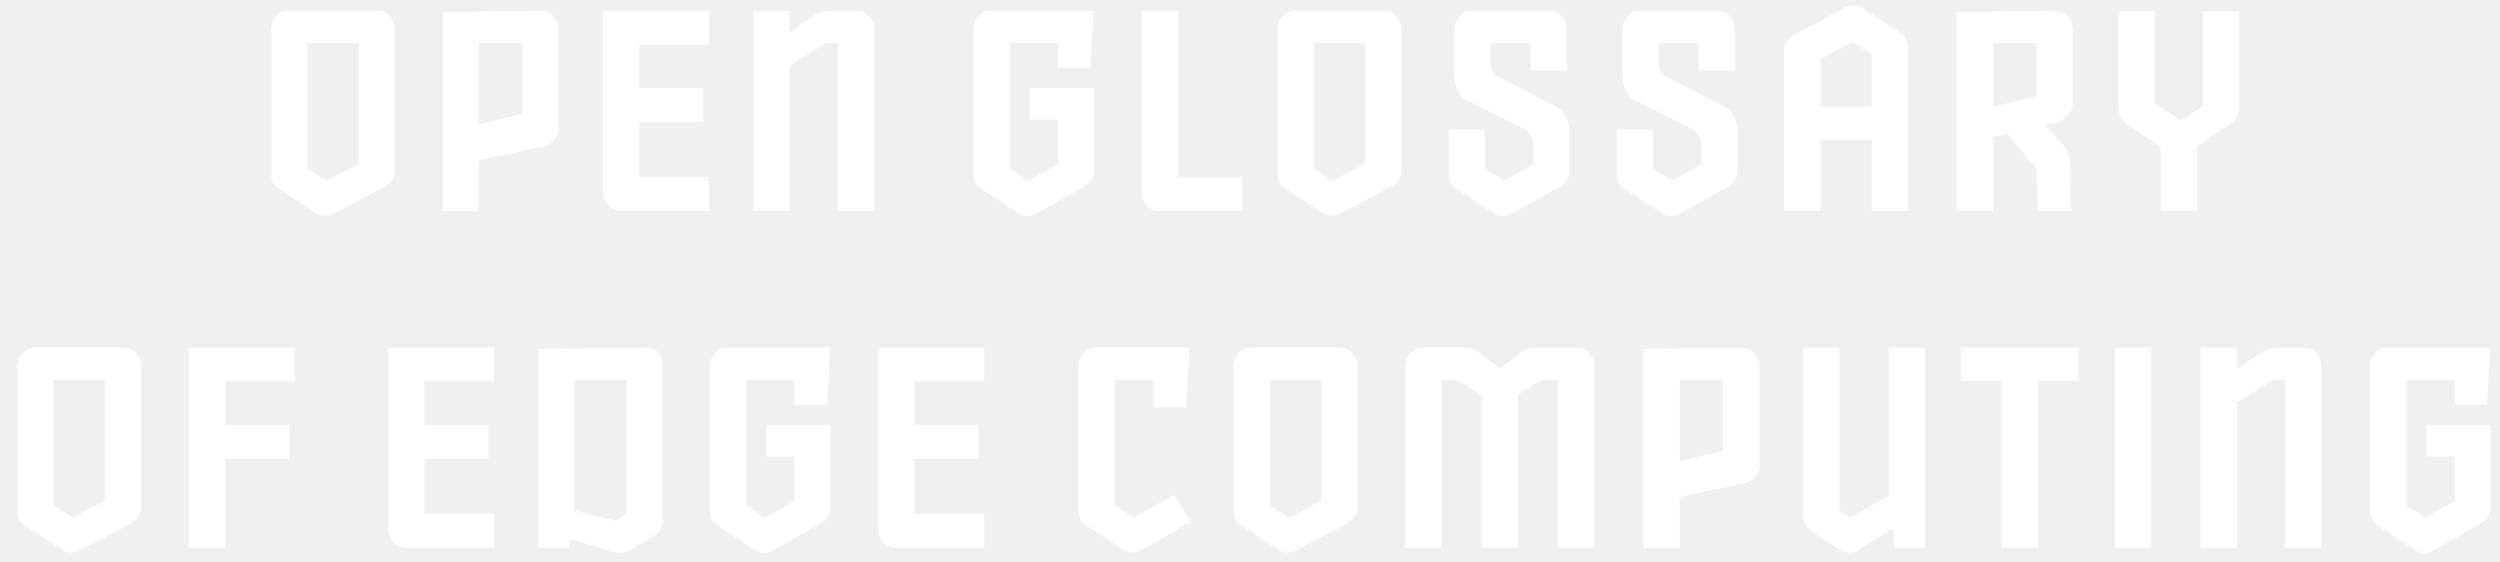
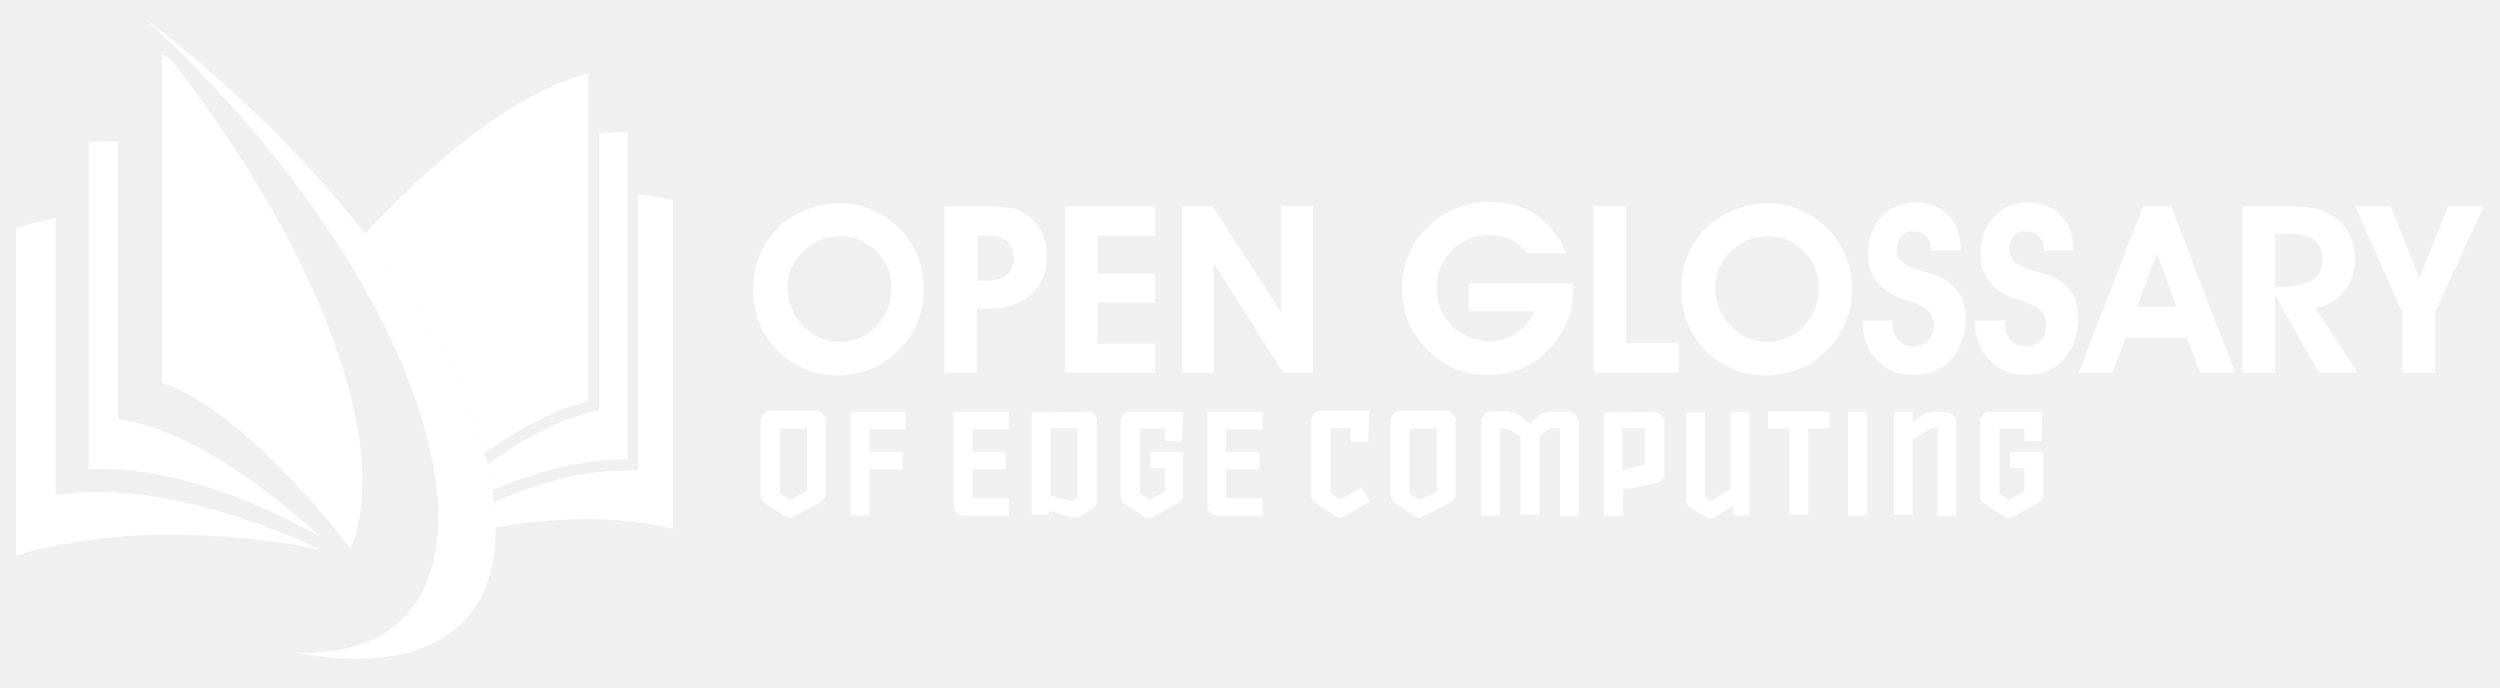
- <svg xmlns="http://www.w3.org/2000/svg" id="Layer_1" data-name="Layer 1" viewBox="0 0 648 145.67">
-   <defs>
-     <style>.cls-1{fill:#fff;}</style>
-   </defs>
-   <path class="cls-1" d="M102.35,44.18a3.585,3.585,0,0,1-.87,2.62,7.591,7.591,0,0,1-1.96,1.67L86.5,55.38a4.978,4.978,0,0,1-2.11.51,4.019,4.019,0,0,1-2.18-.51l-9.9-6.48a4.105,4.105,0,0,1-1.49-1.6,4.751,4.751,0,0,1-.55-2.26V7.51a4.875,4.875,0,0,1,1.09-2.99,5.22,5.22,0,0,1,1.46-1.24A4.263,4.263,0,0,1,75,2.77H97.63a4.263,4.263,0,0,1,2.18.51,5.196,5.196,0,0,1,1.46,1.24,4.719,4.719,0,0,1,.84,1.53,4.812,4.812,0,0,1,.25,1.46V44.18Zm-9.38-1.67V11.15H79.65V43.67l4.88,3.2Z" />
-   <path class="cls-1" d="M114.79,54.66V3.14l25.32-.36a4.263,4.263,0,0,1,2.18.51,5.196,5.196,0,0,1,1.46,1.24,4.719,4.719,0,0,1,.84,1.53,4.812,4.812,0,0,1,.25,1.46V33.35a4.901,4.901,0,0,1-1.09,2.77,5.333,5.333,0,0,1-3.64,1.96L124.18,41.5V54.67h-9.39Zm20.67-43.51H124.18v21.1l11.28-2.77Z" />
-   <path class="cls-1" d="M156.34,49.93V2.78h27.43v8.8H165.73V22.79h16.59v8.8H165.73V45.85h18.04v8.8h-22.7a4.263,4.263,0,0,1-2.18-.51,5.196,5.196,0,0,1-1.46-1.24,4.619,4.619,0,0,1-.84-1.53A5.014,5.014,0,0,1,156.34,49.93Z" />
-   <path class="cls-1" d="M204.58,8.16h.29l5.53-3.71a8.944,8.944,0,0,1,5.24-1.67h6.19a4.263,4.263,0,0,1,2.18.51,5.196,5.196,0,0,1,1.46,1.24,4.719,4.719,0,0,1,.84,1.53,4.812,4.812,0,0,1,.25,1.46V54.67h-9.39V11.15h-3.06l-9.46,5.82V54.66h-9.39V2.78h9.31V8.16Z" />
-   <path class="cls-1" d="M252.31,45.13V7.51a5.149,5.149,0,0,1,.25-1.49,4.56,4.56,0,0,1,.84-1.56,5.22,5.22,0,0,1,1.46-1.24,3.898,3.898,0,0,1,2.18-.44h26.34l-.73,14.77h-8.44v-6.4H261.7V43.67l4.88,3.2,7.64-4.29V31.01h-7.28V22.79H283.6V44.18a4.622,4.622,0,0,1-2.33,4l-12.73,7.28a4.978,4.978,0,0,1-2.11.51,4.019,4.019,0,0,1-2.18-.51l-9.9-6.48a4.105,4.105,0,0,1-1.49-1.6A4.626,4.626,0,0,1,252.31,45.13Z" />
-   <path class="cls-1" d="M321.95,54.66H300.7a3.815,3.815,0,0,1-2.18-.44,5.196,5.196,0,0,1-1.46-1.24,4.652,4.652,0,0,1-.84-1.56,5.202,5.202,0,0,1-.25-1.49V2.78h9.39V45.93h16.59v8.73Z" />
-   <path class="cls-1" d="M363.2,44.18a3.586,3.586,0,0,1-.87,2.62,7.591,7.591,0,0,1-1.96,1.67l-13.02,6.91a4.978,4.978,0,0,1-2.11.51,4.019,4.019,0,0,1-2.18-.51l-9.9-6.48a4.105,4.105,0,0,1-1.49-1.6,4.752,4.752,0,0,1-.55-2.26V7.51a4.875,4.875,0,0,1,1.09-2.99,5.22,5.22,0,0,1,1.46-1.24,4.263,4.263,0,0,1,2.18-.51h22.63a4.263,4.263,0,0,1,2.18.51,5.196,5.196,0,0,1,1.46,1.24,4.718,4.718,0,0,1,.84,1.53,4.811,4.811,0,0,1,.25,1.46V44.18Zm-9.39-1.67V11.15H340.5V43.67l4.88,3.2Z" />
-   <path class="cls-1" d="M396.71,18.28V11.15H386.34v5.46a3.85,3.85,0,0,0,1.67,3.06l15.21,7.93a6.206,6.206,0,0,1,2.62,2.58,7.758,7.758,0,0,1,.95,3.82V44.26a3.585,3.585,0,0,1-.87,2.62,7.591,7.591,0,0,1-1.96,1.67l-12.22,6.91a4.978,4.978,0,0,1-2.11.51,4.019,4.019,0,0,1-2.18-.51l-9.9-6.48a4.105,4.105,0,0,1-1.49-1.6,4.752,4.752,0,0,1-.55-2.26V33.56h9.39V43.67l4.88,3.2,7.64-4.37V37.41a4.125,4.125,0,0,0-.62-2.22,6.043,6.043,0,0,0-1.64-1.71l-14.55-7.35a5.523,5.523,0,0,1-2.87-2.84,9.138,9.138,0,0,1-.76-3.57V7.51a4.875,4.875,0,0,1,1.09-2.99,5.366,5.366,0,0,1,1.46-1.24,4.276,4.276,0,0,1,2.19-.51h19.7a4.327,4.327,0,0,1,2.19.51,5.196,5.196,0,0,1,1.46,1.24,4.719,4.719,0,0,1,.84,1.53,4.847,4.847,0,0,1,.26,1.46V18.28Z" />
-   <path class="cls-1" d="M440.29,18.28V11.15H429.92v5.46a3.85,3.85,0,0,0,1.67,3.06L446.8,27.6a6.206,6.206,0,0,1,2.62,2.58,7.758,7.758,0,0,1,.95,3.82V44.26a3.586,3.586,0,0,1-.87,2.62,7.591,7.591,0,0,1-1.96,1.67l-12.22,6.91a4.978,4.978,0,0,1-2.11.51,4.019,4.019,0,0,1-2.18-.51l-9.9-6.48a4.105,4.105,0,0,1-1.49-1.6,4.752,4.752,0,0,1-.55-2.26V33.56h9.39V43.67l4.88,3.2,7.64-4.37V37.41a4.125,4.125,0,0,0-.62-2.22,6.043,6.043,0,0,0-1.64-1.71l-14.55-7.35a5.523,5.523,0,0,1-2.87-2.84,9.138,9.138,0,0,1-.76-3.57V7.51a4.875,4.875,0,0,1,1.09-2.99,5.366,5.366,0,0,1,1.46-1.24,4.276,4.276,0,0,1,2.19-.51h19.7a4.327,4.327,0,0,1,2.19.51,5.196,5.196,0,0,1,1.46,1.24,4.718,4.718,0,0,1,.84,1.53,4.847,4.847,0,0,1,.26,1.46V18.28Z" />
-   <path class="cls-1" d="M485.15,54.66V36.25H471.83V54.66h-9.39V13.18a3.585,3.585,0,0,1,.87-2.62,7.792,7.792,0,0,1,1.96-1.67l13.02-6.91a4.978,4.978,0,0,1,2.11-.51,4.019,4.019,0,0,1,2.18.51l9.9,6.48a4.105,4.105,0,0,1,1.49,1.6,4.745,4.745,0,0,1,.54,2.26V54.67H485.15Zm0-40.53-4.88-3.2-8.44,4.37V27.6h13.32Z" />
-   <path class="cls-1" d="M528.22,54.66l-.36-10.99-8.73-10.48,2.84,1.16-7.13,1.6,1.75-2.91V54.65H507.2V3.14l25.32-.36a4.263,4.263,0,0,1,2.18.51,5.196,5.196,0,0,1,1.46,1.24,4.72,4.72,0,0,1,.84,1.53,4.812,4.812,0,0,1,.25,1.46V26.95a4.797,4.797,0,0,1-1.13,2.76,5.963,5.963,0,0,1-3.6,2.11l-3.71.87.36-1.09,5.38,5.68a7.199,7.199,0,0,1,1.96,4.66l.36,12.73H528.22Zm-.36-43.51H516.58V27.67l11.28-2.69Z" />
-   <path class="cls-1" d="M560.02,54.58V38l-8.29-5.53a5.47,5.47,0,0,1-2.62-4.8V2.92h9.39V26.79l6.77,4.51,5.75-3.78V2.92h9.39V27.66a4.881,4.881,0,0,1-.73,2.73,7.578,7.578,0,0,1-2.11,2.07L569.41,38V54.59H560.02Z" />
-   <path class="cls-1" d="M36.54,131.49a3.585,3.585,0,0,1-.87,2.62,7.591,7.591,0,0,1-1.96,1.67l-13.02,6.91a4.978,4.978,0,0,1-2.11.51,4.019,4.019,0,0,1-2.18-.51l-9.9-6.48a4.105,4.105,0,0,1-1.49-1.6,4.751,4.751,0,0,1-.55-2.26V94.82a4.875,4.875,0,0,1,1.09-2.99,5.22,5.22,0,0,1,1.46-1.24,4.263,4.263,0,0,1,2.18-.51H31.82a4.263,4.263,0,0,1,2.18.51,5.196,5.196,0,0,1,1.46,1.24,4.719,4.719,0,0,1,.84,1.53,4.862,4.862,0,0,1,.25,1.46v36.67Zm-9.38-1.67V98.46H13.84v32.52l4.88,3.2Z" />
-   <path class="cls-1" d="M48.98,141.97V90.09H76.41v8.8H58.37V110.1H74.96v8.8H58.37v23.07Z" />
-   <path class="cls-1" d="M100.64,137.24V90.09h27.43v8.8H110.03V110.1h16.59v8.8H110.03v14.26h18.04v8.8h-22.7a4.263,4.263,0,0,1-2.18-.51,5.196,5.196,0,0,1-1.46-1.24,4.619,4.619,0,0,1-.84-1.53A4.958,4.958,0,0,1,100.64,137.24Z" />
-   <path class="cls-1" d="M139.57,141.97V90.46l27.8-.36a4.058,4.058,0,0,1,3.31,1.35,4.335,4.335,0,0,1,1.13,2.8v40.6a4.638,4.638,0,0,1-.55,2.26,4.105,4.105,0,0,1-1.49,1.6l-6.33,3.86a5.857,5.857,0,0,1-3.13.66,6.5,6.5,0,0,1-1.31-.15l-10.99-3.35-.73,2.26h-7.71Zm20.01-6.98,2.84-1.75V98.46H148.96v33.91Z" />
-   <path class="cls-1" d="M184.03,132.44V94.82a5.149,5.149,0,0,1,.25-1.49,4.56,4.56,0,0,1,.84-1.56,5.219,5.219,0,0,1,1.46-1.24,3.898,3.898,0,0,1,2.18-.44H215.1l-.73,14.77h-8.44v-6.4H193.42v32.52l4.88,3.2,7.64-4.29V118.32h-7.28V110.1h16.66v21.39a4.621,4.621,0,0,1-2.33,4l-12.73,7.28a4.978,4.978,0,0,1-2.11.51,4.019,4.019,0,0,1-2.18-.51l-9.9-6.48a4.105,4.105,0,0,1-1.49-1.6A4.572,4.572,0,0,1,184.03,132.44Z" />
-   <path class="cls-1" d="M227.68,137.24V90.09h27.43v8.8H237.07V110.1h16.59v8.8H237.07v14.26h18.04v8.8h-22.7a4.263,4.263,0,0,1-2.18-.51,5.196,5.196,0,0,1-1.46-1.24,4.619,4.619,0,0,1-.84-1.53A4.959,4.959,0,0,1,227.68,137.24Z" />
-   <path class="cls-1" d="M299.06,105.59V98.46H288.95v32.52l4.88,3.2,10.4-5.89,4.51,6.91-12.95,7.49a4.978,4.978,0,0,1-2.11.51,4.019,4.019,0,0,1-2.18-.51l-9.9-6.48a4.105,4.105,0,0,1-1.49-1.6,4.751,4.751,0,0,1-.55-2.26V94.82a4.875,4.875,0,0,1,1.09-2.99,5.22,5.22,0,0,1,1.46-1.24,4.263,4.263,0,0,1,2.18-.51h23.94l-.73,15.5h-8.44Z" />
-   <path class="cls-1" d="M351.81,131.49a3.585,3.585,0,0,1-.87,2.62,7.591,7.591,0,0,1-1.96,1.67l-13.02,6.91a4.978,4.978,0,0,1-2.11.51,4.019,4.019,0,0,1-2.18-.51l-9.9-6.48a4.105,4.105,0,0,1-1.49-1.6,4.751,4.751,0,0,1-.55-2.26V94.82a4.875,4.875,0,0,1,1.09-2.99,5.22,5.22,0,0,1,1.46-1.24,4.263,4.263,0,0,1,2.18-.51h22.63a4.263,4.263,0,0,1,2.18.51,5.196,5.196,0,0,1,1.46,1.24,4.718,4.718,0,0,1,.84,1.53,4.862,4.862,0,0,1,.25,1.46v36.67Zm-9.38-1.67V98.46H329.11v32.52l4.88,3.2Z" />
-   <path class="cls-1" d="M379.03,90.09a7.86,7.86,0,0,1,2.95.54,7.093,7.093,0,0,1,2.36,1.56l4.29,3.35h.36l4.22-3.35a6.984,6.984,0,0,1,2.37-1.56,7.86,7.86,0,0,1,2.95-.54h10.04a4.263,4.263,0,0,1,2.18.51,4.762,4.762,0,0,1,1.42,1.24,5.221,5.221,0,0,1,.8,1.53,4.862,4.862,0,0,1,.25,1.46v47.15h-9.39V98.46h-4.51l-5.89,3.86v39.66h-9.39V102.32l-6.55-3.86h-3.86v43.51h-9.39V94.82a4.875,4.875,0,0,1,1.09-2.99,5.22,5.22,0,0,1,1.46-1.24,4.263,4.263,0,0,1,2.18-.51H379.03Z" />
-   <path class="cls-1" d="M426.03,141.97V90.46l25.32-.36a4.263,4.263,0,0,1,2.18.51,5.196,5.196,0,0,1,1.46,1.24,4.719,4.719,0,0,1,.84,1.53,4.862,4.862,0,0,1,.25,1.46v25.83a4.849,4.849,0,0,1-1.09,2.76,5.372,5.372,0,0,1-3.64,1.96l-15.94,3.42v13.17h-9.38Zm20.66-43.51H435.41v21.1l11.28-2.76Z" />
-   <path class="cls-1" d="M498.94,90.09v51.88h-7.93l-.22-4.8h-.58l-8.73,5.53a4.715,4.715,0,0,1-1.96.51,4.147,4.147,0,0,1-2.33-.51l-7.71-5.02a4.105,4.105,0,0,1-1.49-1.6,4.752,4.752,0,0,1-.55-2.26V90.09h9.39v42.27l2.69,1.75,10.04-5.53V90.09Z" />
-   <path class="cls-1" d="M518.87,141.97V98.75H508.25V90.09h30.63v8.66H528.26v43.22Z" />
-   <path class="cls-1" d="M557.58,90.09v51.88h-9.39V90.09Z" />
-   <path class="cls-1" d="M579.7,95.48h.29l5.53-3.71a8.944,8.944,0,0,1,5.24-1.67h6.18a4.263,4.263,0,0,1,2.18.51,5.196,5.196,0,0,1,1.46,1.24,4.72,4.72,0,0,1,.84,1.53,4.862,4.862,0,0,1,.25,1.46v47.15h-9.39V98.46h-3.06l-9.46,5.82v37.69h-9.39V90.09h9.31v5.39Z" />
-   <path class="cls-1" d="M614.33,132.44V94.82a5.149,5.149,0,0,1,.25-1.49,4.56,4.56,0,0,1,.84-1.56,5.22,5.22,0,0,1,1.46-1.24,3.898,3.898,0,0,1,2.18-.44h26.34l-.73,14.77h-8.44v-6.4h-12.52v32.52l4.88,3.2,7.64-4.29V118.32h-7.28V110.1h16.66v21.39a4.621,4.621,0,0,1-2.33,4l-12.73,7.28a4.978,4.978,0,0,1-2.11.51,4.019,4.019,0,0,1-2.18-.51l-9.9-6.48a4.105,4.105,0,0,1-1.49-1.6A4.793,4.793,0,0,1,614.33,132.44Z" />
+ <svg xmlns="http://www.w3.org/2000/svg" version="1.1" id="Layer_1" x="0px" y="0px" viewBox="0 0 400 110" style="enable-background:new 0 0 400 110;" xml:space="preserve">
+   <style type="text/css">
+ 	.st0{fill:#FFFFFF;}
+ 	.st1{fill:#231F20;}
+ 	.st2{fill:#EAEDEF;}
+ 	.st3{fill:#9163CC;}
+ 	.st4{fill:#1ECECA;}
+ 	.st5{fill:#D3D2D2;}
+ </style>
+   <g>
+     <g id="XMLID_102_">
+       <g id="XMLID_103_">
+         <path id="XMLID_114_" class="st0" d="M102.1,31.1v44.2l-1.8,0c-0.2,0-0.4,0-0.6,0c-6.9,0-14.2,2.2-20.7,5     c0.2,1.4,0.3,2.8,0.3,4.1c8.6-1.5,18.8-2.1,28.4,0.2V32C105.9,31.6,104,31.3,102.1,31.1z" />
+         <path id="XMLID_113_" class="st0" d="M100.4,73.5V21.1c-1.5,0-3,0.1-4.5,0.2v44.3l-1.3,0.3C89,67.2,83.3,70.5,78,74.3     c0.3,1.4,0.6,2.8,0.8,4.1C85.5,75.6,93.1,73.4,100.4,73.5z" />
+         <path id="XMLID_112_" class="st0" d="M94.1,64.2V11.8c-15.4,3.7-32.8,22.4-35.7,25.6C68.2,50,74.6,62.1,77.5,72.5     C82.8,68.8,88.6,65.5,94.1,64.2z" />
+         <path id="XMLID_111_" class="st0" d="M11.6,78.9c-0.2,0-0.4,0-0.7,0.1l-2,0.2V34.9c-2.1,0.4-4.2,0.9-6.3,1.6v52.4     c18.2-5.5,38.2-3,48.7-1C42.6,83.9,26.4,77.6,11.6,78.9z" />
+         <path id="XMLID_110_" class="st0" d="M51.2,85.8c-7.1-6.4-19.6-16.4-30.9-18.5L18.9,67V22.7c-1.6-0.1-3.1-0.1-4.7,0v52.4     C27.8,74.3,42.7,81.1,51.2,85.8z" />
+         <path id="XMLID_109_" class="st0" d="M58,77.4V76C57.5,59.3,47.3,35.2,27.2,9.3c-0.4-0.2-0.9-0.4-1.3-0.5v52.4     c12.1,4.3,25.4,20.4,30.2,26.6C57.3,84.9,57.9,81.4,58,77.4z" />
+         <path id="XMLID_104_" class="st0" d="M78.8,78.4c-0.2-1.3-0.5-2.7-0.8-4.1c-0.1-0.6-0.3-1.2-0.5-1.8C74.6,62.1,68.2,50,58.4,37.4     c-6.6-8.5-14.8-17.2-24.5-25.7c-3.5-3.1-7.1-6-10.7-8.7c2.3,2.1,4.5,4.2,6.7,6.4C67.2,47.1,78.5,86.1,64,99.4     c-4.1,3.8-10,5.3-16.9,5c11.6,2.2,21.3,0.9,27-4.9c3.6-3.6,5.3-8.9,5.2-15.2c0-1.3-0.1-2.7-0.3-4.1C79,79.6,78.9,79,78.8,78.4z" />
+       </g>
+     </g>
+     <g>
+       <g id="XMLID_72_">
+         <path id="XMLID_99_" class="st0" d="M120.5,46.2c0-1.5,0.2-2.8,0.6-4.1c0.4-1.3,1-2.5,1.7-3.6c1.3-1.9,3-3.4,5-4.4     c2-1,4.2-1.6,6.5-1.6c1.8,0,3.5,0.3,5.1,1c1.6,0.7,3.1,1.7,4.4,2.9c1.3,1.3,2.3,2.8,3,4.5c0.7,1.7,1,3.4,1,5.2     c0,1.9-0.3,3.7-1,5.4c-0.7,1.7-1.6,3.2-2.9,4.4c-1.3,1.4-2.8,2.4-4.5,3.1c-1.7,0.7-3.5,1.1-5.3,1.1c-2,0-3.8-0.4-5.5-1.1     c-1.7-0.7-3.2-1.8-4.4-3.1c-1.2-1.3-2.2-2.8-2.8-4.4C120.8,49.8,120.5,48.1,120.5,46.2z M126,46c0,1.1,0.2,2.2,0.6,3.2     c0.4,1,0.9,1.9,1.7,2.7c0.8,0.9,1.7,1.6,2.8,2.1c1,0.5,2.1,0.7,3.2,0.7c2.3,0,4.3-0.8,5.9-2.5c1.6-1.7,2.4-3.7,2.4-6.2     c0-2.3-0.8-4.2-2.4-5.8c-1.6-1.6-3.5-2.4-5.7-2.4c-2.3,0-4.3,0.8-5.9,2.4C126.8,41.8,126,43.7,126,46z" />
+         <path id="XMLID_96_" class="st0" d="M156.3,59.6h-5.2V33h6.6c1.7,0,3,0.1,4,0.3c1,0.2,1.8,0.5,2.3,0.9c1.1,0.7,2,1.7,2.6,2.9     c0.6,1.2,0.9,2.5,0.9,3.9c0,2.5-0.8,4.6-2.5,6.1c-1.7,1.5-4,2.3-6.8,2.3h-1.9V59.6z M156.3,44.9h1.4c1.5,0,2.6-0.3,3.3-0.9     c0.8-0.6,1.2-1.5,1.2-2.7c0-1.2-0.4-2.1-1.1-2.7c-0.7-0.6-1.9-0.9-3.4-0.9h-1.3V44.9z" />
+         <path id="XMLID_94_" class="st0" d="M184.8,59.6h-14.4V33h14.4v4.7h-9.2v6.1h9.2v4.6h-9.2v6.6h9.2V59.6z" />
+         <path id="XMLID_92_" class="st0" d="M194.2,59.6h-5.1V33h4.9l11,17V33h5.1v26.6h-4.8l-11.1-17.5V59.6z" />
+         <path id="XMLID_90_" class="st0" d="M251.7,45.4c0,0.1,0,0.2,0,0.4c0,0.2,0,0.4,0,0.4c0,1.1-0.1,2.2-0.3,3.2     c-0.2,1-0.5,1.9-1,2.8c-1.3,2.5-3,4.4-5.1,5.8c-2.2,1.4-4.6,2-7.3,2c-2,0-3.9-0.4-5.6-1.2c-1.7-0.8-3.2-1.9-4.6-3.4     c-1.1-1.3-2-2.7-2.6-4.3c-0.6-1.6-0.9-3.3-0.9-5.1c0-1.9,0.4-3.6,1.1-5.3c0.7-1.7,1.8-3.2,3.2-4.5c1.3-1.3,2.8-2.3,4.4-2.9     c1.6-0.6,3.4-1,5.4-1c2.9,0,5.3,0.7,7.4,2.1c2.1,1.4,3.7,3.5,4.8,6.1h-6.3c-0.8-1-1.7-1.7-2.7-2.2c-1-0.5-2.2-0.7-3.5-0.7     c-2.3,0-4.2,0.8-5.8,2.5c-1.6,1.6-2.4,3.6-2.4,6c0,2.4,0.8,4.4,2.4,6c1.6,1.6,3.6,2.5,5.9,2.5c1.6,0,3.1-0.4,4.4-1.3     c1.3-0.9,2.3-2.1,2.9-3.5h-10.5v-4.5H251.7z" />
+         <path id="XMLID_88_" class="st0" d="M268.5,59.6H255V33h5.2v21.9h8.4V59.6z" />
+         <path id="XMLID_85_" class="st0" d="M269,46.2c0-1.5,0.2-2.8,0.6-4.1c0.4-1.3,1-2.5,1.7-3.6c1.3-1.9,3-3.4,5-4.4     c2-1,4.2-1.6,6.5-1.6c1.8,0,3.5,0.3,5.1,1c1.6,0.7,3.1,1.7,4.4,2.9c1.3,1.3,2.3,2.8,3,4.5c0.7,1.7,1,3.4,1,5.2     c0,1.9-0.3,3.7-1,5.4c-0.7,1.7-1.6,3.2-2.9,4.4c-1.3,1.4-2.8,2.4-4.5,3.1c-1.7,0.7-3.5,1.1-5.3,1.1c-2,0-3.8-0.4-5.5-1.1     c-1.7-0.7-3.2-1.8-4.4-3.1c-1.2-1.3-2.2-2.8-2.8-4.4C269.3,49.8,269,48.1,269,46.2z M274.4,46c0,1.1,0.2,2.2,0.6,3.2     c0.4,1,0.9,1.9,1.7,2.7c0.8,0.9,1.7,1.6,2.8,2.1c1,0.5,2.1,0.7,3.2,0.7c2.3,0,4.3-0.8,5.9-2.5c1.6-1.7,2.4-3.7,2.4-6.2     c0-2.3-0.8-4.2-2.4-5.8c-1.6-1.6-3.5-2.4-5.7-2.4c-2.3,0-4.3,0.8-5.9,2.4C275.3,41.8,274.4,43.7,274.4,46z" />
+         <path id="XMLID_83_" class="st0" d="M298,51.3l4.8,0v0.4c0,1.1,0.3,2,0.9,2.7c0.6,0.7,1.4,1,2.3,1c1,0,1.9-0.3,2.5-0.9     c0.6-0.6,0.9-1.5,0.9-2.6c0-1.7-1.2-2.9-3.7-3.7c-0.3-0.1-0.6-0.2-0.7-0.2c-2.1-0.6-3.6-1.6-4.6-2.8c-1-1.2-1.5-2.7-1.5-4.5     c0-2.5,0.7-4.5,2.1-6c1.4-1.5,3.2-2.3,5.5-2.3c2.2,0,3.9,0.7,5.2,2c1.3,1.3,2,3.2,2.1,5.7H309v-0.2c0-0.9-0.3-1.5-0.8-2.1     c-0.5-0.5-1.2-0.8-2-0.8c-0.9,0-1.5,0.3-2,0.8s-0.7,1.3-0.7,2.2c0,0.4,0.1,0.7,0.2,1c0.1,0.3,0.3,0.6,0.5,0.8     c0.5,0.5,1.6,1.1,3.2,1.5c0.7,0.2,1.3,0.4,1.7,0.5c1.8,0.6,3.2,1.5,4.1,2.7s1.3,2.6,1.3,4.4c0,2.7-0.8,4.9-2.3,6.6     c-1.5,1.7-3.5,2.5-6.1,2.5c-2.4,0-4.3-0.8-5.8-2.4C298.8,56.1,298.1,54,298,51.3z" />
+         <path id="XMLID_81_" class="st0" d="M316,51.3l4.8,0v0.4c0,1.1,0.3,2,0.9,2.7c0.6,0.7,1.4,1,2.3,1c1,0,1.9-0.3,2.5-0.9     c0.6-0.6,0.9-1.5,0.9-2.6c0-1.7-1.2-2.9-3.7-3.7c-0.3-0.1-0.6-0.2-0.7-0.2c-2.1-0.6-3.6-1.6-4.6-2.8c-1-1.2-1.5-2.7-1.5-4.5     c0-2.5,0.7-4.5,2.1-6c1.4-1.5,3.2-2.3,5.5-2.3c2.2,0,3.9,0.7,5.2,2c1.3,1.3,2,3.2,2.1,5.7H327v-0.2c0-0.9-0.3-1.5-0.8-2.1     c-0.5-0.5-1.2-0.8-2-0.8c-0.9,0-1.5,0.3-2,0.8s-0.7,1.3-0.7,2.2c0,0.4,0.1,0.7,0.2,1c0.1,0.3,0.3,0.6,0.5,0.8     c0.5,0.5,1.6,1.1,3.2,1.5c0.7,0.2,1.3,0.4,1.7,0.5c1.8,0.6,3.2,1.5,4.1,2.7s1.3,2.6,1.3,4.4c0,2.7-0.8,4.9-2.3,6.6     c-1.5,1.7-3.5,2.5-6.1,2.5c-2.4,0-4.3-0.8-5.8-2.4C316.8,56.1,316,54,316,51.3z" />
+         <path id="XMLID_78_" class="st0" d="M340.1,54l-2.1,5.6h-5.4L342.9,33h4.5l10.2,26.6H352l-2.1-5.6H340.1z M348.2,49.1l-3.1-8.6     l-3.2,8.6H348.2z" />
+         <path id="XMLID_75_" class="st0" d="M364,59.6h-5.2V33h6.3c2,0,3.5,0.1,4.5,0.2c1,0.1,1.8,0.4,2.5,0.7c1.5,0.7,2.7,1.7,3.5,3     c0.8,1.3,1.2,2.8,1.2,4.5c0,2.1-0.6,3.8-1.7,5.2c-1.1,1.4-2.7,2.3-4.6,2.7l6.7,10.3h-6.2L364,47.2V59.6z M364,45.9h1.2     c2.1,0,3.7-0.4,4.8-1.1c1.1-0.8,1.6-1.9,1.6-3.3c0-1.4-0.5-2.5-1.4-3.1c-0.9-0.7-2.3-1-4.3-1H364V45.9z" />
+         <path id="XMLID_73_" class="st0" d="M389.6,50v9.6h-5.2V50l-7.6-17h5.7l4.6,11.5l4.6-11.5h5.7L389.6,50z" />
+       </g>
+       <g id="XMLID_2_">
+         <g>
+           <path id="XMLID_875_" class="st0" d="M132.1,79.1c0,0.3-0.1,0.6-0.3,0.8c-0.2,0.2-0.4,0.4-0.6,0.5l-4.2,2.2      c-0.2,0.1-0.5,0.2-0.7,0.2c-0.3,0-0.5-0.1-0.7-0.2l-3.2-2.1c-0.2-0.1-0.4-0.3-0.5-0.5c-0.1-0.2-0.2-0.5-0.2-0.7v-12      c0-0.1,0-0.3,0.1-0.5c0.1-0.2,0.1-0.3,0.3-0.5c0.1-0.2,0.3-0.3,0.5-0.4s0.4-0.2,0.7-0.2h7.2c0.3,0,0.5,0.1,0.7,0.2      c0.2,0.1,0.3,0.2,0.5,0.4c0.1,0.2,0.2,0.3,0.3,0.5c0.1,0.2,0.1,0.3,0.1,0.5V79.1z M129.1,78.6v-10h-4.3v10.4l1.6,1L129.1,78.6z" />
+           <path id="XMLID_873_" class="st0" d="M136.1,82.5V65.9h8.8v2.8h-5.8v3.6h5.3v2.8h-5.3v7.4H136.1z" />
+           <path id="XMLID_871_" class="st0" d="M152.6,80.9V65.9h8.8v2.8h-5.8v3.6h5.3v2.8h-5.3v4.6h5.8v2.8h-7.3c-0.3,0-0.5-0.1-0.7-0.2      c-0.2-0.1-0.3-0.2-0.5-0.4c-0.1-0.2-0.2-0.3-0.3-0.5C152.7,81.2,152.6,81.1,152.6,80.9z" />
+           <path id="XMLID_868_" class="st0" d="M165.1,82.5V66l8.9-0.1c0.5,0,0.8,0.1,1.1,0.4c0.2,0.3,0.4,0.6,0.4,0.9v13      c0,0.3-0.1,0.5-0.2,0.7c-0.1,0.2-0.3,0.4-0.5,0.5l-2,1.2c-0.2,0.1-0.6,0.2-1,0.2c-0.1,0-0.3,0-0.4,0l-3.5-1.1l-0.2,0.7H165.1z       M171.5,80.2l0.9-0.6V68.5h-4.3v10.8L171.5,80.2z" />
+           <path id="XMLID_866_" class="st0" d="M179.3,79.4v-12c0-0.1,0-0.3,0.1-0.5c0.1-0.2,0.1-0.3,0.3-0.5c0.1-0.2,0.3-0.3,0.5-0.4      c0.2-0.1,0.4-0.2,0.7-0.1h8.4l-0.2,4.7h-2.7v-2h-4v10.4l1.6,1l2.4-1.4v-3.7H184v-2.6h5.3v6.8c0,0.6-0.3,1-0.7,1.3l-4.1,2.3      c-0.2,0.1-0.5,0.2-0.7,0.2c-0.3,0-0.5-0.1-0.7-0.2l-3.2-2.1c-0.2-0.1-0.4-0.3-0.5-0.5C179.3,79.9,179.3,79.7,179.3,79.4z" />
+           <path id="XMLID_864_" class="st0" d="M193.2,80.9V65.9h8.8v2.8h-5.8v3.6h5.3v2.8h-5.3v4.6h5.8v2.8h-7.3c-0.3,0-0.5-0.1-0.7-0.2      c-0.2-0.1-0.3-0.2-0.5-0.4s-0.2-0.3-0.3-0.5C193.3,81.2,193.2,81.1,193.2,80.9z" />
+           <path id="XMLID_862_" class="st0" d="M216.1,70.8v-2.3h-3.2v10.4l1.6,1l3.3-1.9l1.4,2.2l-4.1,2.4c-0.2,0.1-0.5,0.2-0.7,0.2      c-0.3,0-0.5-0.1-0.7-0.2l-3.2-2.1c-0.2-0.1-0.4-0.3-0.5-0.5c-0.1-0.2-0.2-0.5-0.2-0.7v-12c0-0.1,0-0.3,0.1-0.5      c0.1-0.2,0.1-0.3,0.3-0.5c0.1-0.2,0.3-0.3,0.5-0.4c0.2-0.1,0.4-0.2,0.7-0.2h7.7l-0.2,5H216.1z" />
+           <path id="XMLID_859_" class="st0" d="M232.9,79.1c0,0.3-0.1,0.6-0.3,0.8c-0.2,0.2-0.4,0.4-0.6,0.5l-4.2,2.2      c-0.2,0.1-0.5,0.2-0.7,0.2c-0.3,0-0.5-0.1-0.7-0.2l-3.2-2.1c-0.2-0.1-0.4-0.3-0.5-0.5c-0.1-0.2-0.2-0.5-0.2-0.7v-12      c0-0.1,0-0.3,0.1-0.5c0.1-0.2,0.1-0.3,0.3-0.5c0.1-0.2,0.3-0.3,0.5-0.4c0.2-0.1,0.4-0.2,0.7-0.2h7.2c0.3,0,0.5,0.1,0.7,0.2      c0.2,0.1,0.3,0.2,0.5,0.4c0.1,0.2,0.2,0.3,0.3,0.5c0.1,0.2,0.1,0.3,0.1,0.5V79.1z M229.9,78.6v-10h-4.3v10.4l1.6,1L229.9,78.6z" />
+           <path id="XMLID_857_" class="st0" d="M241.6,65.9c0.3,0,0.7,0.1,0.9,0.2c0.3,0.1,0.5,0.3,0.8,0.5l1.4,1.1h0.1l1.3-1.1      c0.2-0.2,0.5-0.4,0.8-0.5c0.3-0.1,0.6-0.2,0.9-0.2h3.2c0.3,0,0.5,0.1,0.7,0.2c0.2,0.1,0.3,0.2,0.5,0.4c0.1,0.2,0.2,0.3,0.3,0.5      c0.1,0.2,0.1,0.3,0.1,0.5v15.1h-3V68.5h-1.4l-1.9,1.2v12.7h-3V69.8l-2.1-1.2h-1.2v13.9h-3V67.4c0-0.1,0-0.3,0.1-0.5      c0.1-0.2,0.1-0.3,0.3-0.5c0.1-0.2,0.3-0.3,0.5-0.4c0.2-0.1,0.4-0.2,0.7-0.2H241.6z" />
+           <path id="XMLID_854_" class="st0" d="M256.6,82.5V66l8.1-0.1c0.3,0,0.5,0.1,0.7,0.2s0.3,0.2,0.5,0.4c0.1,0.2,0.2,0.3,0.3,0.5      c0.1,0.2,0.1,0.3,0.1,0.5v8.3c0,0.3-0.1,0.6-0.3,0.9c-0.2,0.3-0.6,0.5-1.2,0.6l-5.1,1.1v4.2H256.6z M263.2,68.5h-3.6v6.7      l3.6-0.9V68.5z" />
+           <path id="XMLID_852_" class="st0" d="M279.9,65.9v16.6h-2.5l-0.1-1.5h-0.2l-2.8,1.8c-0.2,0.1-0.4,0.2-0.6,0.2      c-0.3,0-0.6-0.1-0.7-0.2l-2.5-1.6c-0.2-0.1-0.4-0.3-0.5-0.5c-0.1-0.2-0.2-0.5-0.2-0.7v-14h3v13.5l0.9,0.6l3.2-1.8V65.9H279.9z" />
+           <path id="XMLID_850_" class="st0" d="M286.3,82.5V68.6h-3.4v-2.8h9.8v2.8h-3.4v13.8H286.3z" />
+           <path id="XMLID_848_" class="st0" d="M298.7,65.9v16.6h-3V65.9H298.7z" />
+           <path id="XMLID_846_" class="st0" d="M305.8,67.6L305.8,67.6l1.9-1.2c0.5-0.4,1.1-0.5,1.7-0.5h2c0.3,0,0.5,0.1,0.7,0.2      c0.2,0.1,0.3,0.2,0.5,0.4c0.1,0.2,0.2,0.3,0.3,0.5c0.1,0.2,0.1,0.3,0.1,0.5v15.1h-3V68.5h-1l-3,1.9v12h-3V65.9h3V67.6z" />
+           <path id="XMLID_844_" class="st0" d="M316.8,79.4v-12c0-0.1,0-0.3,0.1-0.5c0.1-0.2,0.1-0.3,0.3-0.5c0.1-0.2,0.3-0.3,0.5-0.4      c0.2-0.1,0.4-0.2,0.7-0.1h8.4l-0.2,4.7h-2.7v-2h-4v10.4l1.6,1l2.4-1.4v-3.7h-2.3v-2.6h5.3v6.8c0,0.6-0.3,1-0.7,1.3l-4.1,2.3      c-0.2,0.1-0.5,0.2-0.7,0.2c-0.3,0-0.5-0.1-0.7-0.2l-3.2-2.1c-0.2-0.1-0.4-0.3-0.5-0.5C316.9,79.9,316.8,79.7,316.8,79.4z" />
+         </g>
+       </g>
+     </g>
+   </g>
</svg>
